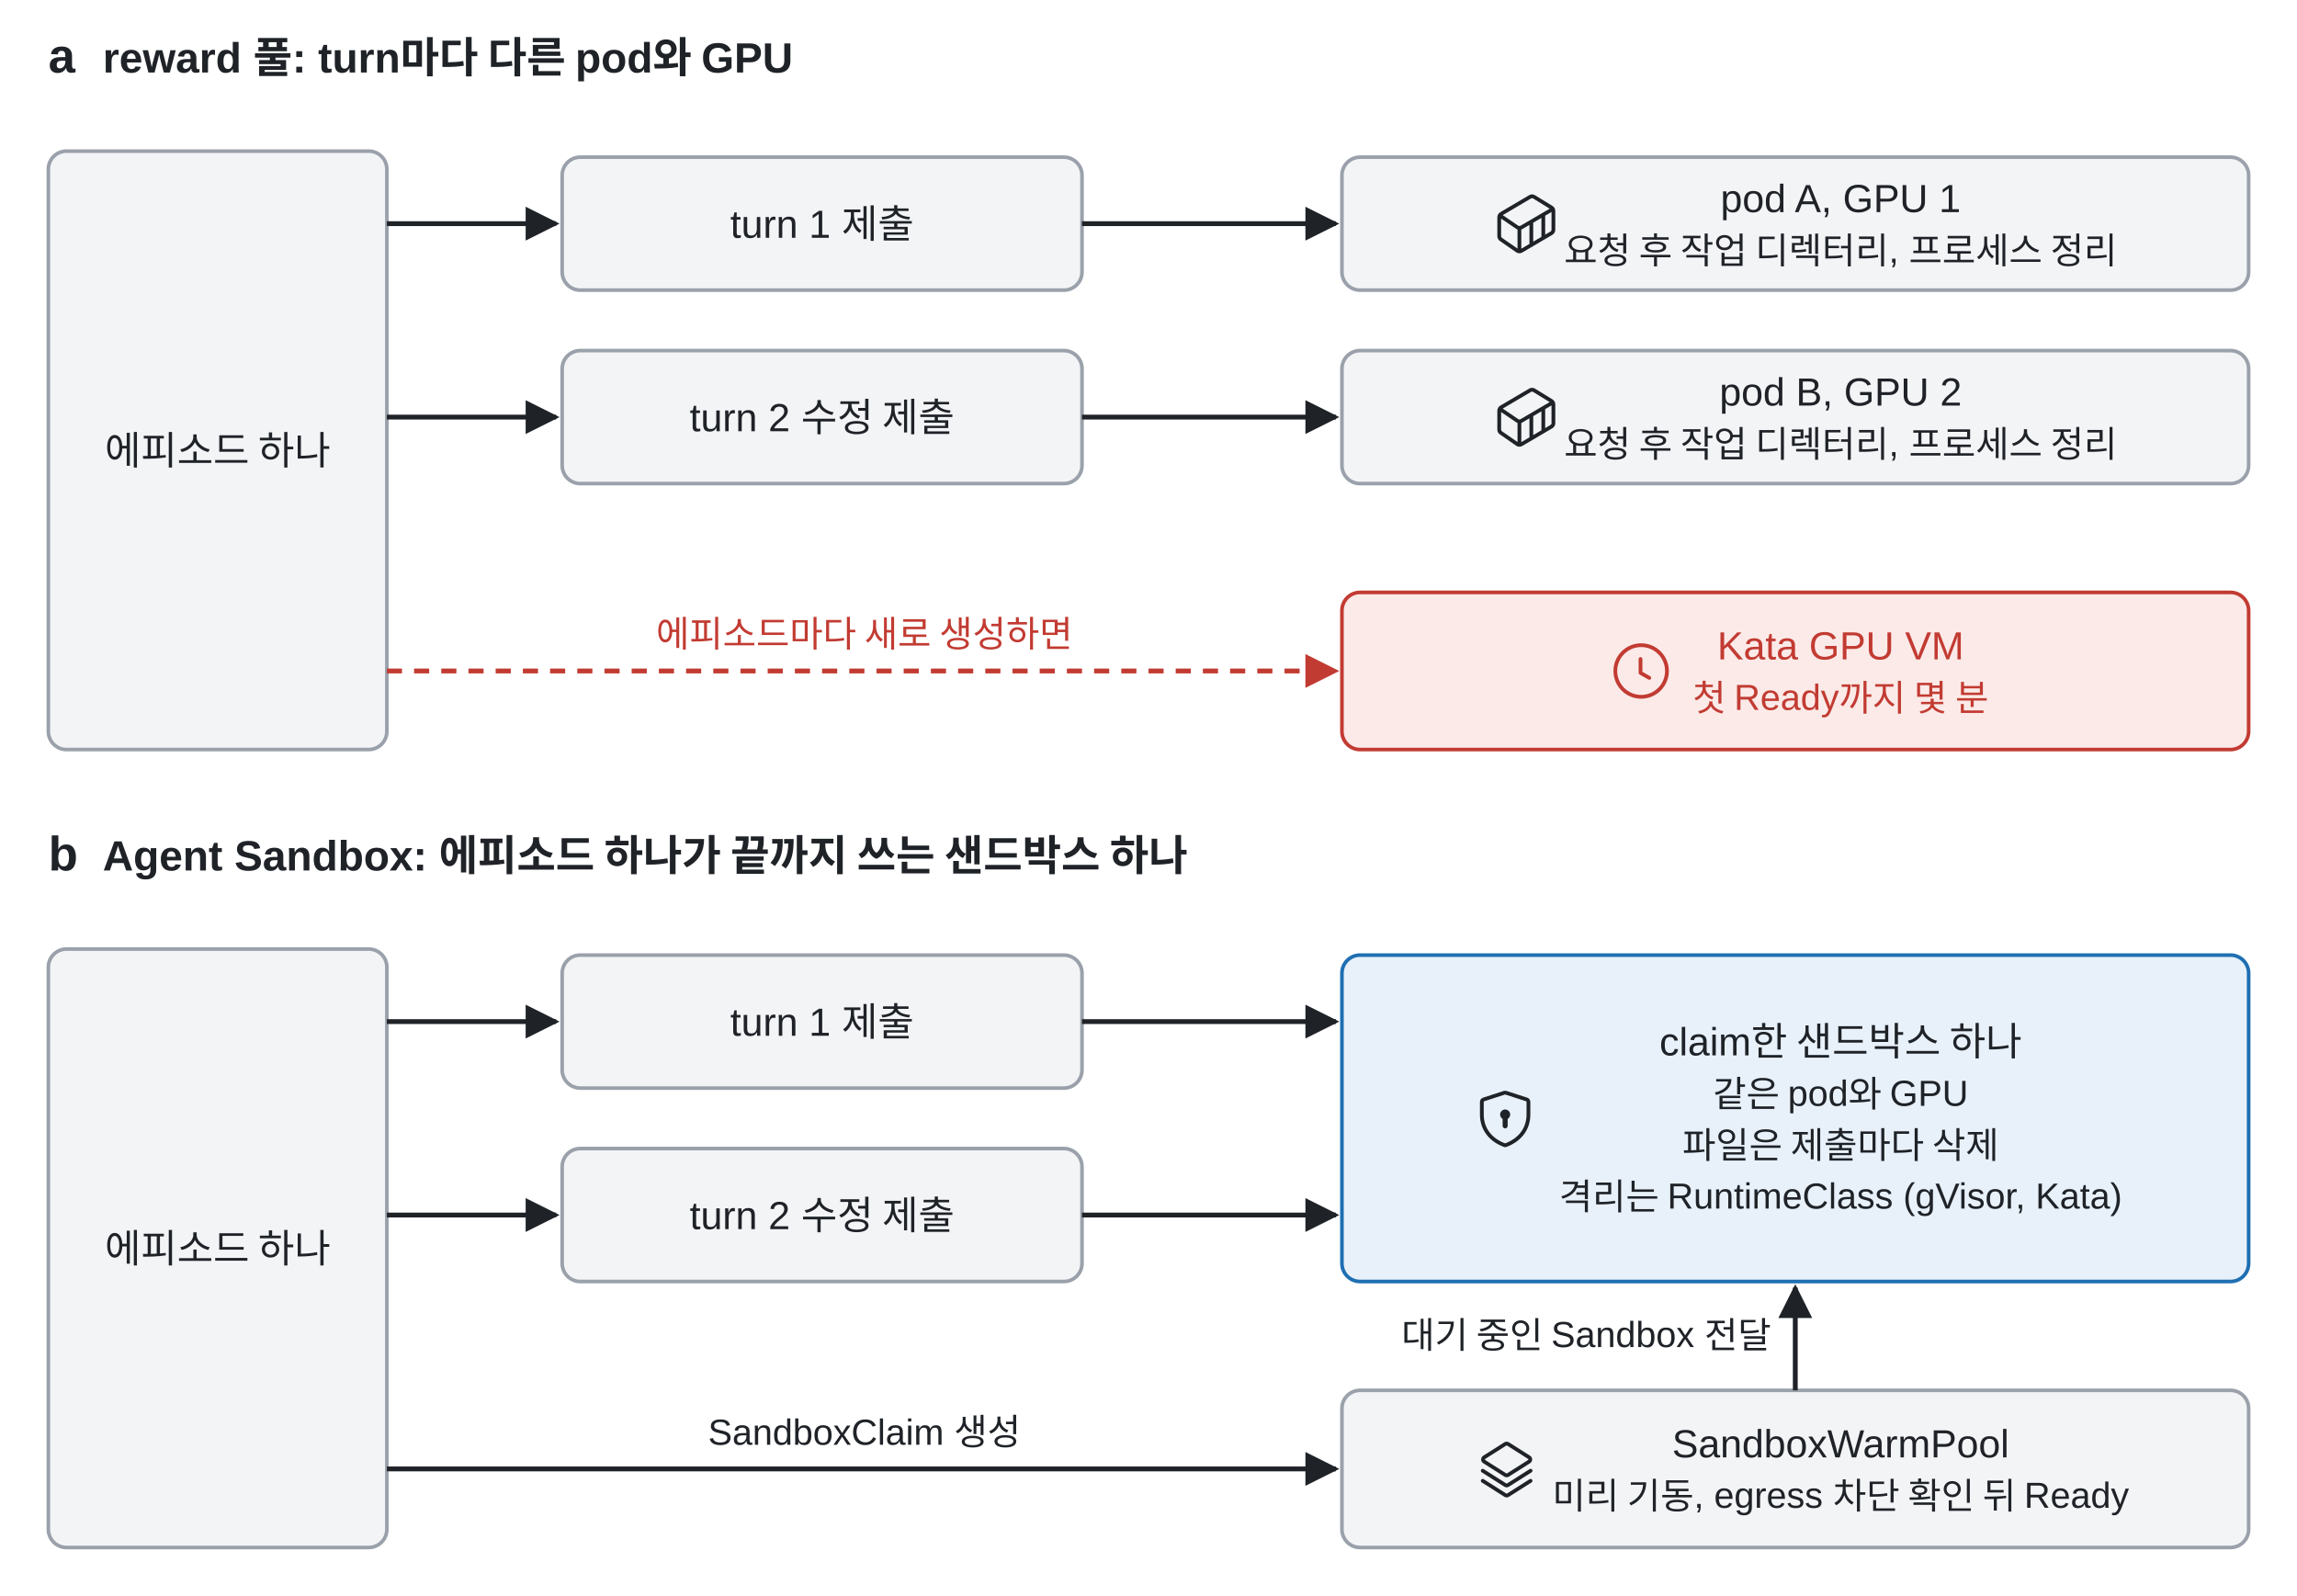
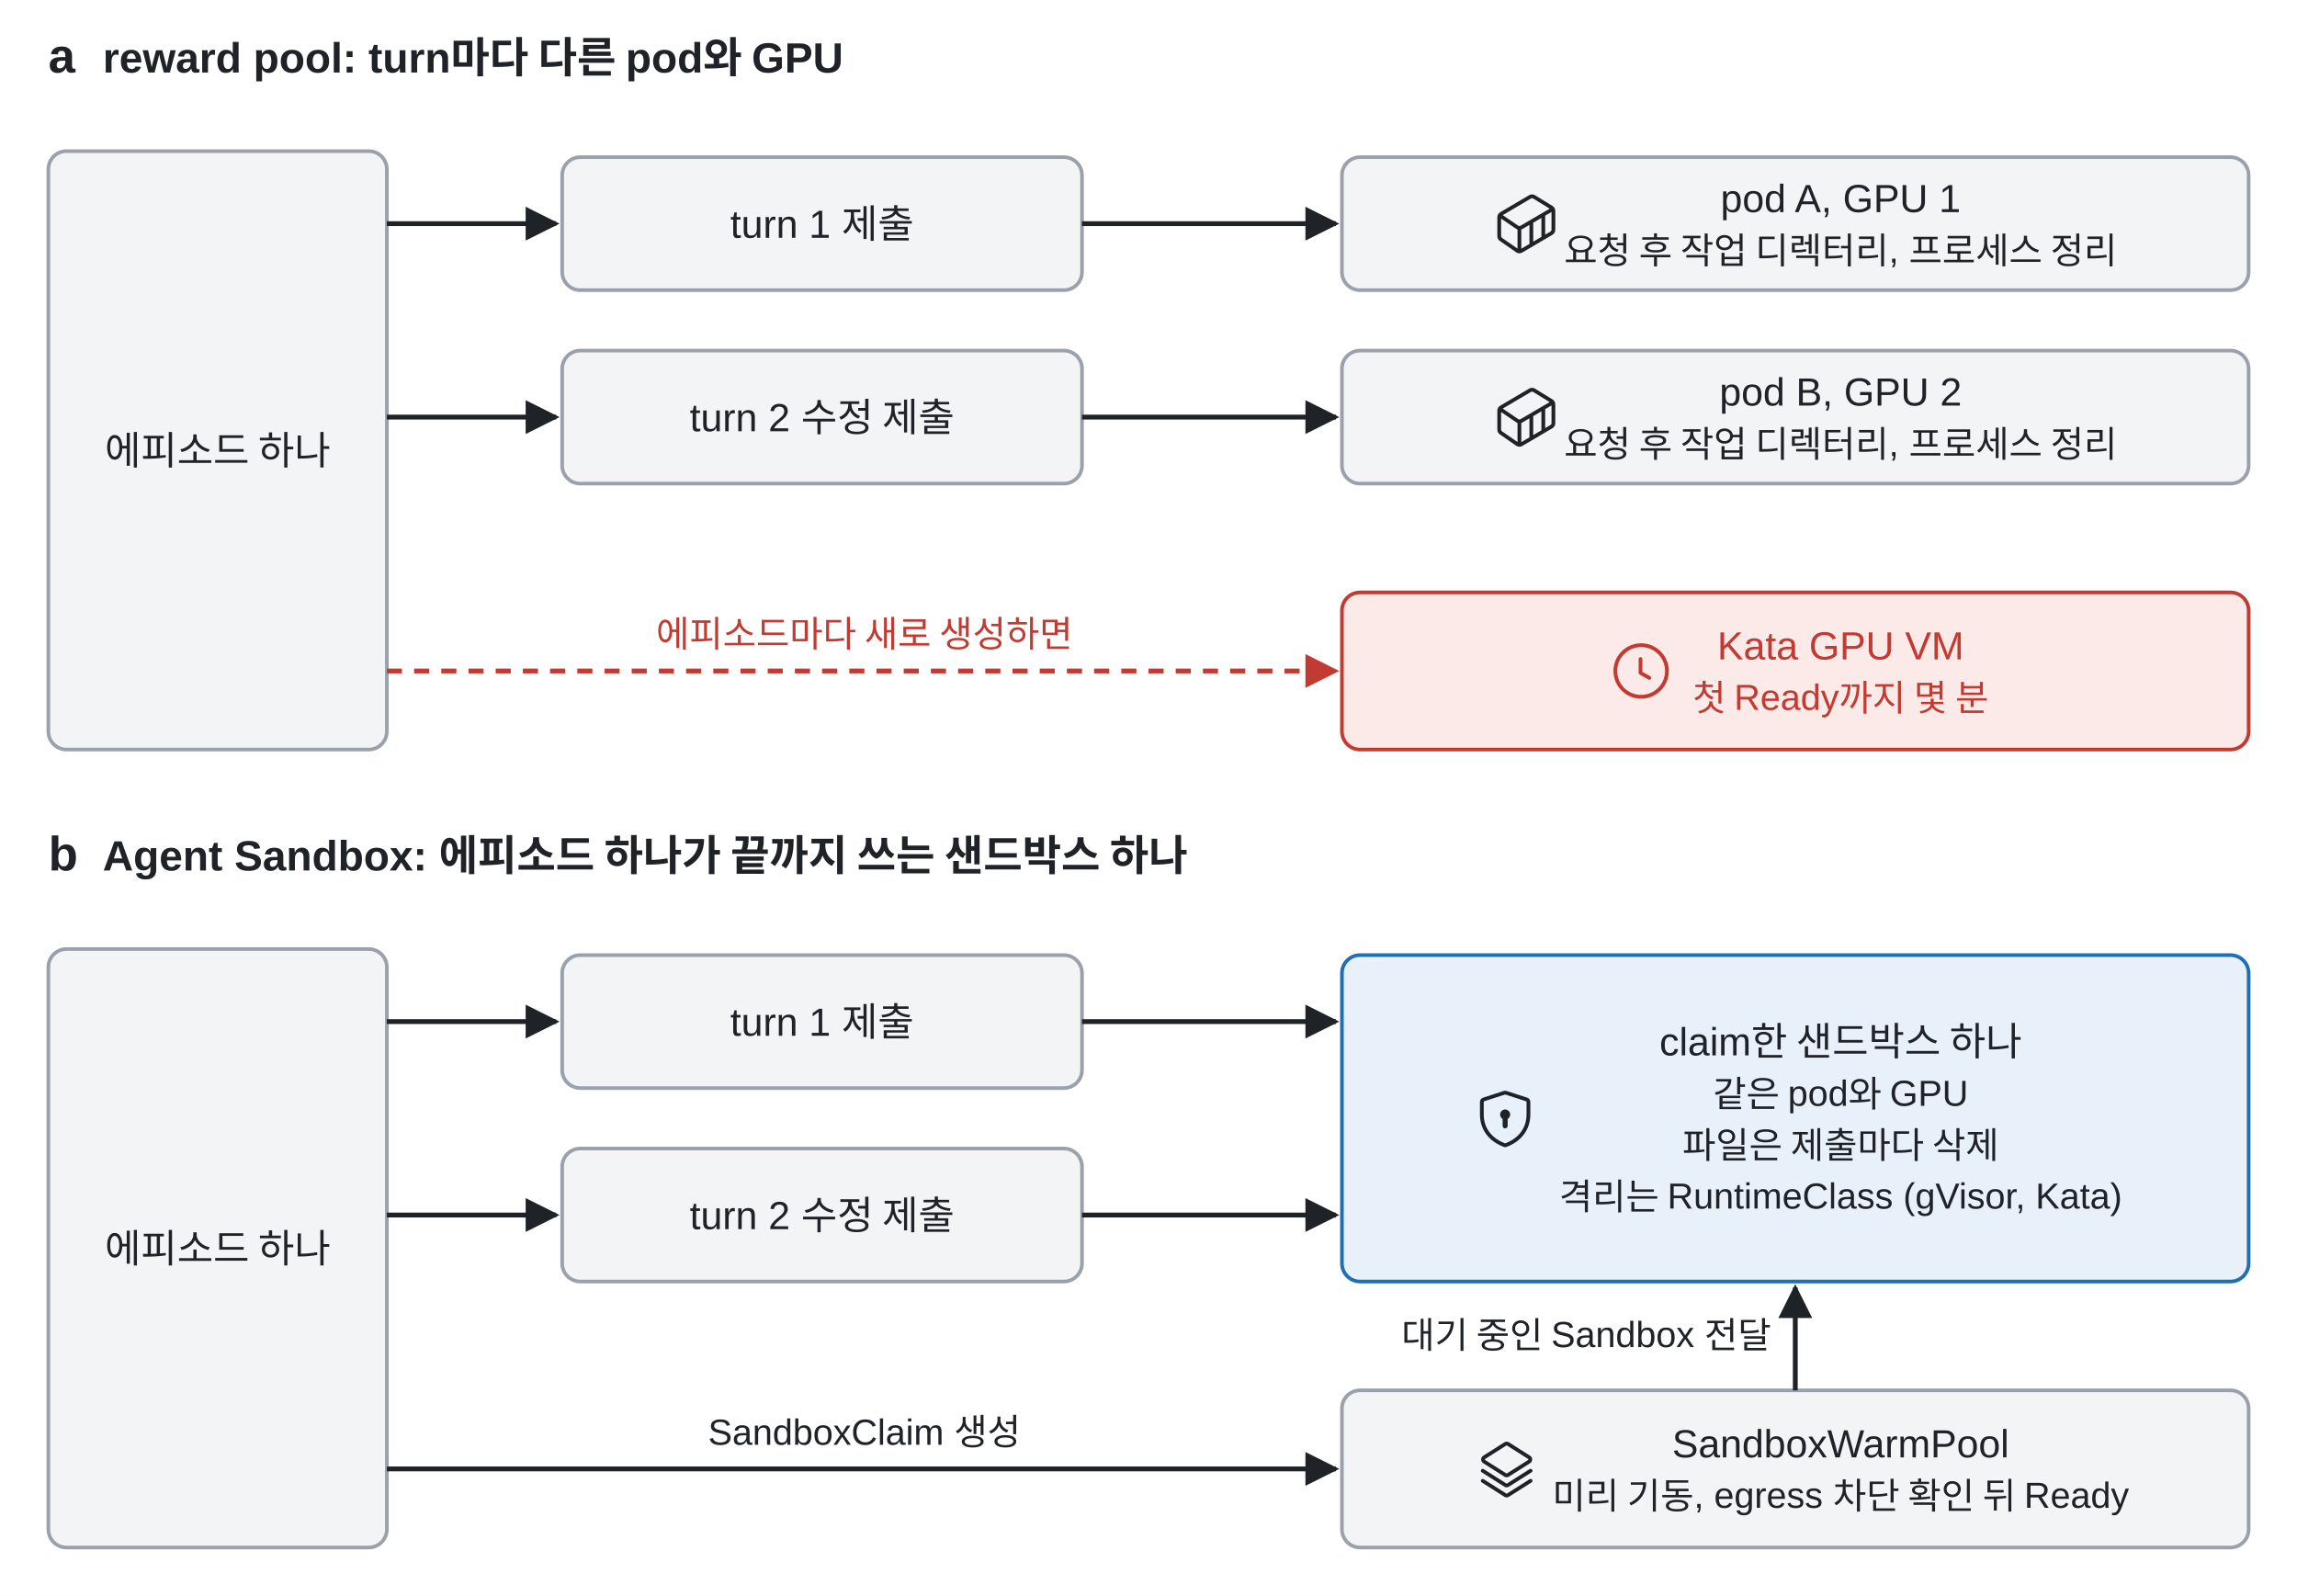
<svg xmlns="http://www.w3.org/2000/svg" width="760px" height="528px" viewBox="0 0 760 528" font-family="Pretendard, 'Apple SD Gothic Neo', 'Noto Sans KR', 'Malgun Gothic', Arial, sans-serif">
  <defs>
    <marker id="head-ink" viewBox="0 0 10 10" refX="9" refY="5" markerWidth="7" markerHeight="7" orient="auto-start-reverse">
      <path d="M0,0 L10,5 L0,10 z" fill="#1F2328" />
    </marker>
    <marker id="head-red" viewBox="0 0 10 10" refX="9" refY="5" markerWidth="7" markerHeight="7" orient="auto-start-reverse">
      <path d="M0,0 L10,5 L0,10 z" fill="#C23B32" />
    </marker>
    <marker id="head-accent" viewBox="0 0 10 10" refX="9" refY="5" markerWidth="7" markerHeight="7" orient="auto-start-reverse">
      <path d="M0,0 L10,5 L0,10 z" fill="#1F6FB2" />
    </marker>
    <marker id="head-muted" viewBox="0 0 10 10" refX="9" refY="5" markerWidth="7" markerHeight="7" orient="auto-start-reverse">
      <path d="M0,0 L10,5 L0,10 z" fill="#9AA1AB" />
    </marker>
  </defs>
  <rect width="100%" height="100%" fill="#FFFFFF" />
  <text x="16" y="24" font-size="16" font-weight="600" fill="#1F2328" text-anchor="start">a</text>
-   <text x="34" y="24" font-size="14" font-weight="600" fill="#1F2328" text-anchor="start">reward 풀: turn마다 다른 pod와 GPU</text>
+   <text x="34" y="24" font-size="14" font-weight="600" fill="#1F2328" text-anchor="start">reward pool: turn마다 다른 pod와 GPU</text>
  <g id="n:episode-a">
    <rect x="16" y="50" width="112" height="198" rx="6" fill="#F3F4F6" stroke="#9AA1AB" stroke-width="1.2" />
  </g>
  <text x="72.0" y="153.68" font-size="13" fill="#1F2328" text-anchor="middle">에피소드 하나</text>
  <g id="n:turn1-a">
    <rect x="186" y="52" width="172" height="44" rx="6" fill="#F3F4F6" stroke="#9AA1AB" stroke-width="1.2" />
  </g>
  <text x="272.0" y="78.68" font-size="13" fill="#1F2328" text-anchor="middle">turn 1 제출</text>
  <g id="n:turn2-a">
    <rect x="186" y="116" width="172" height="44" rx="6" fill="#F3F4F6" stroke="#9AA1AB" stroke-width="1.2" />
  </g>
  <text x="272.0" y="142.68" font-size="13" fill="#1F2328" text-anchor="middle">turn 2 수정 제출</text>
  <path d="M128,74 L184,74" fill="none" stroke="#1F2328" stroke-width="1.6" marker-end="url(#head-ink)" />
  <path d="M128,138 L184,138" fill="none" stroke="#1F2328" stroke-width="1.6" marker-end="url(#head-ink)" />
  <g id="n:podA">
    <rect x="444" y="52" width="300" height="44" rx="6" fill="#F3F4F6" stroke="#9AA1AB" stroke-width="1.2" />
  </g>
  <g transform="translate(495.0,64.0) scale(0.8333333)" fill="#1F2328">
    <path d="M13.152.682a2.25 2.25 0 0 1 2.269 0l.007.004 6.957 4.276a2.28 2.28 0 0 1 1.126 1.964v7.516c0 .81-.432 1.56-1.133 1.968l-.002.001-11.964 7.037-.004.003c-.706.41-1.578.41-2.284 0l-.026-.015-6.503-4.502a2.27 2.27 0 0 1-1.096-1.943V9.438c0-.392.1-.77.284-1.1l.003-.006.014-.026c.197-.342.48-.627.82-.827h.002L13.152.681Zm.757 1.295h-.001L2.648 8.616l6.248 4.247a.78.78 0 0 0 .758-.01h.001l11.633-6.804-6.629-4.074a.75.75 0 0 0-.75.003ZM8.517 14.33a2.3 2.3 0 0 1-.393-.18l-.023-.014-6.102-4.147v7.003c0 .275.145.528.379.664l.025.014 6.114 4.232zM18 9.709l-3.25 1.9v7.548L18 17.245Zm-7.59 4.438-.002.002a2.3 2.3 0 0 1-.391.18v7.612l3.233-1.902v-7.552Zm9.09-5.316v7.532l2.124-1.25a.78.78 0 0 0 .387-.671V7.363Z" />
  </g>
  <text x="609.0" y="70.18" font-size="13" fill="#1F2328" text-anchor="middle">pod A, GPU 1</text>
  <text x="609.0" y="87.18" font-size="12" fill="#1F2328" text-anchor="middle">요청 후 작업 디렉터리, 프로세스 정리</text>
  <g id="n:podB">
    <rect x="444" y="116" width="300" height="44" rx="6" fill="#F3F4F6" stroke="#9AA1AB" stroke-width="1.2" />
  </g>
  <g transform="translate(495.0,128.0) scale(0.8333333)" fill="#1F2328">
    <path d="M13.152.682a2.25 2.25 0 0 1 2.269 0l.007.004 6.957 4.276a2.28 2.28 0 0 1 1.126 1.964v7.516c0 .81-.432 1.56-1.133 1.968l-.002.001-11.964 7.037-.004.003c-.706.41-1.578.41-2.284 0l-.026-.015-6.503-4.502a2.27 2.27 0 0 1-1.096-1.943V9.438c0-.392.1-.77.284-1.1l.003-.006.014-.026c.197-.342.48-.627.82-.827h.002L13.152.681Zm.757 1.295h-.001L2.648 8.616l6.248 4.247a.78.78 0 0 0 .758-.01h.001l11.633-6.804-6.629-4.074a.75.75 0 0 0-.75.003ZM8.517 14.33a2.3 2.3 0 0 1-.393-.18l-.023-.014-6.102-4.147v7.003c0 .275.145.528.379.664l.025.014 6.114 4.232zM18 9.709l-3.25 1.9v7.548L18 17.245Zm-7.59 4.438-.002.002a2.3 2.3 0 0 1-.391.18v7.612l3.233-1.902v-7.552Zm9.09-5.316v7.532l2.124-1.25a.78.78 0 0 0 .387-.671V7.363Z" />
  </g>
  <text x="609.0" y="134.18" font-size="13" fill="#1F2328" text-anchor="middle">pod B, GPU 2</text>
  <text x="609.0" y="151.18" font-size="12" fill="#1F2328" text-anchor="middle">요청 후 작업 디렉터리, 프로세스 정리</text>
  <path d="M358,74 L442,74" fill="none" stroke="#1F2328" stroke-width="1.6" marker-end="url(#head-ink)" />
  <path d="M358,138 L442,138" fill="none" stroke="#1F2328" stroke-width="1.6" marker-end="url(#head-ink)" />
  <path d="M128,222 L442,222" fill="none" stroke="#C23B32" stroke-width="1.6" stroke-dasharray="5 4" marker-end="url(#head-red)" />
  <text x="286.0" y="214" font-size="12" fill="#C23B32" text-anchor="middle">에피소드마다 새로 생성하면</text>
  <g id="n:kata">
    <rect x="444" y="196" width="300" height="52" rx="6" fill="#FBEAE8" stroke="#C23B32" stroke-width="1.2" />
  </g>
  <g transform="translate(533.0,212.0) scale(0.8333333)" fill="#C23B32">
    <path d="M12.5 7.25a.75.75 0 0 0-1.5 0v5.5c0 .27.144.518.378.651l3.5 2a.75.75 0 0 0 .744-1.302L12.5 12.315z" />
    <path d="M12 1c6.075 0 11 4.925 11 11s-4.925 11-11 11S1 18.075 1 12 5.925 1 12 1M2.5 12a9.5 9.5 0 0 0 9.5 9.5 9.5 9.5 0 0 0 9.5-9.5A9.5 9.5 0 0 0 12 2.5 9.5 9.5 0 0 0 2.5 12" />
  </g>
  <text x="609.0" y="218.18" font-size="13" fill="#C23B32" text-anchor="middle">Kata GPU VM</text>
  <text x="609.0" y="235.18" font-size="12" fill="#C23B32" text-anchor="middle">첫 Ready까지 몇 분</text>
  <text x="16" y="288" font-size="16" font-weight="600" fill="#1F2328" text-anchor="start">b</text>
  <text x="34" y="288" font-size="14" font-weight="600" fill="#1F2328" text-anchor="start">Agent Sandbox: 에피소드 하나가 끝까지 쓰는 샌드박스 하나</text>
  <g id="n:episode-b">
    <rect x="16" y="314" width="112" height="198" rx="6" fill="#F3F4F6" stroke="#9AA1AB" stroke-width="1.2" />
  </g>
  <text x="72.0" y="417.68" font-size="13" fill="#1F2328" text-anchor="middle">에피소드 하나</text>
  <g id="n:turn1-b">
    <rect x="186" y="316" width="172" height="44" rx="6" fill="#F3F4F6" stroke="#9AA1AB" stroke-width="1.2" />
  </g>
  <text x="272.0" y="342.68" font-size="13" fill="#1F2328" text-anchor="middle">turn 1 제출</text>
  <g id="n:turn2-b">
    <rect x="186" y="380" width="172" height="44" rx="6" fill="#F3F4F6" stroke="#9AA1AB" stroke-width="1.2" />
  </g>
  <text x="272.0" y="406.68" font-size="13" fill="#1F2328" text-anchor="middle">turn 2 수정 제출</text>
  <path d="M128,338 L184,338" fill="none" stroke="#1F2328" stroke-width="1.6" marker-end="url(#head-ink)" />
  <path d="M128,402 L184,402" fill="none" stroke="#1F2328" stroke-width="1.6" marker-end="url(#head-ink)" />
  <g id="n:claimed">
    <rect x="444" y="316" width="300" height="108" rx="6" fill="#E8F1FA" stroke="#1F6FB2" stroke-width="1.2" />
  </g>
  <g transform="translate(488.0,360.0) scale(0.8333333)" fill="#1F2328">
    <path d="M11.46 1.137a1.75 1.75 0 0 1 1.08 0l8.25 2.675A1.75 1.75 0 0 1 22 5.476V10.5c0 6.19-3.77 10.705-9.401 12.83a1.7 1.7 0 0 1-1.198 0C5.771 21.204 2 16.69 2 10.5V5.476c0-.76.49-1.43 1.21-1.664Zm.617 1.426a.25.25 0 0 0-.154 0L3.673 5.24a.25.25 0 0 0-.173.237V10.5c0 5.461 3.28 9.483 8.43 11.426a.2.2 0 0 0 .14 0c5.15-1.943 8.43-5.965 8.43-11.426V5.476a.25.25 0 0 0-.173-.237ZM13 12.232V15a1 1 0 0 1-2 0v-2.768a2 2 0 1 1 2 0" />
  </g>
  <text x="609.0" y="349.18" font-size="13" fill="#1F2328" text-anchor="middle">claim한 샌드박스 하나</text>
  <text x="609.0" y="366.18" font-size="12" fill="#1F2328" text-anchor="middle">같은 pod와 GPU</text>
  <text x="609.0" y="383.18" font-size="12" fill="#1F2328" text-anchor="middle">파일은 제출마다 삭제</text>
  <text x="609.0" y="400.18" font-size="12" fill="#1F2328" text-anchor="middle">격리는 RuntimeClass (gVisor, Kata)</text>
  <path d="M358,338 L442,338" fill="none" stroke="#1F2328" stroke-width="1.6" marker-end="url(#head-ink)" />
  <path d="M358,402 L442,402" fill="none" stroke="#1F2328" stroke-width="1.6" marker-end="url(#head-ink)" />
  <path d="M128,486 L442,486" fill="none" stroke="#1F2328" stroke-width="1.6" marker-end="url(#head-ink)" />
  <text x="286.0" y="478" font-size="12" fill="#1F2328" text-anchor="middle">SandboxClaim 생성</text>
  <g id="n:pool">
    <rect x="444" y="460" width="300" height="52" rx="6" fill="#F3F4F6" stroke="#9AA1AB" stroke-width="1.2" />
  </g>
  <g transform="translate(488.5,476.0) scale(0.8333333)" fill="#1F2328">
    <path d="M11.063 1.456a1.75 1.75 0 0 1 1.874 0l8.383 5.316a1.75 1.75 0 0 1 0 2.956l-8.383 5.316a1.75 1.75 0 0 1-1.874 0L2.68 9.728a1.75 1.75 0 0 1 0-2.956Zm1.071 1.267a.25.25 0 0 0-.268 0L3.483 8.039a.25.25 0 0 0 0 .422l8.383 5.316a.25.25 0 0 0 .268 0l8.383-5.316a.25.25 0 0 0 0-.422Z" />
    <path d="M1.867 12.324a.75.75 0 0 1 1.035-.232l8.964 5.685a.25.25 0 0 0 .268 0l8.964-5.685a.75.75 0 0 1 .804 1.267l-8.965 5.685a1.75 1.75 0 0 1-1.874 0l-8.965-5.685a.75.75 0 0 1-.231-1.035" />
    <path d="M1.867 16.324a.75.75 0 0 1 1.035-.232l8.964 5.685a.25.25 0 0 0 .268 0l8.964-5.685a.75.75 0 0 1 .804 1.267l-8.965 5.685a1.75 1.75 0 0 1-1.874 0l-8.965-5.685a.75.75 0 0 1-.231-1.035" />
  </g>
  <text x="609.0" y="482.18" font-size="13" fill="#1F2328" text-anchor="middle">SandboxWarmPool</text>
  <text x="609.0" y="499.18" font-size="12" fill="#1F2328" text-anchor="middle">미리 기동, egress 차단 확인 뒤 Ready</text>
  <path d="M594.0,460 L594.0,426" fill="none" stroke="#1F2328" stroke-width="1.6" marker-end="url(#head-ink)" />
  <text x="586.0" y="446.0" font-size="12" fill="#1F2328" text-anchor="end">대기 중인 Sandbox 전달</text>
</svg>
